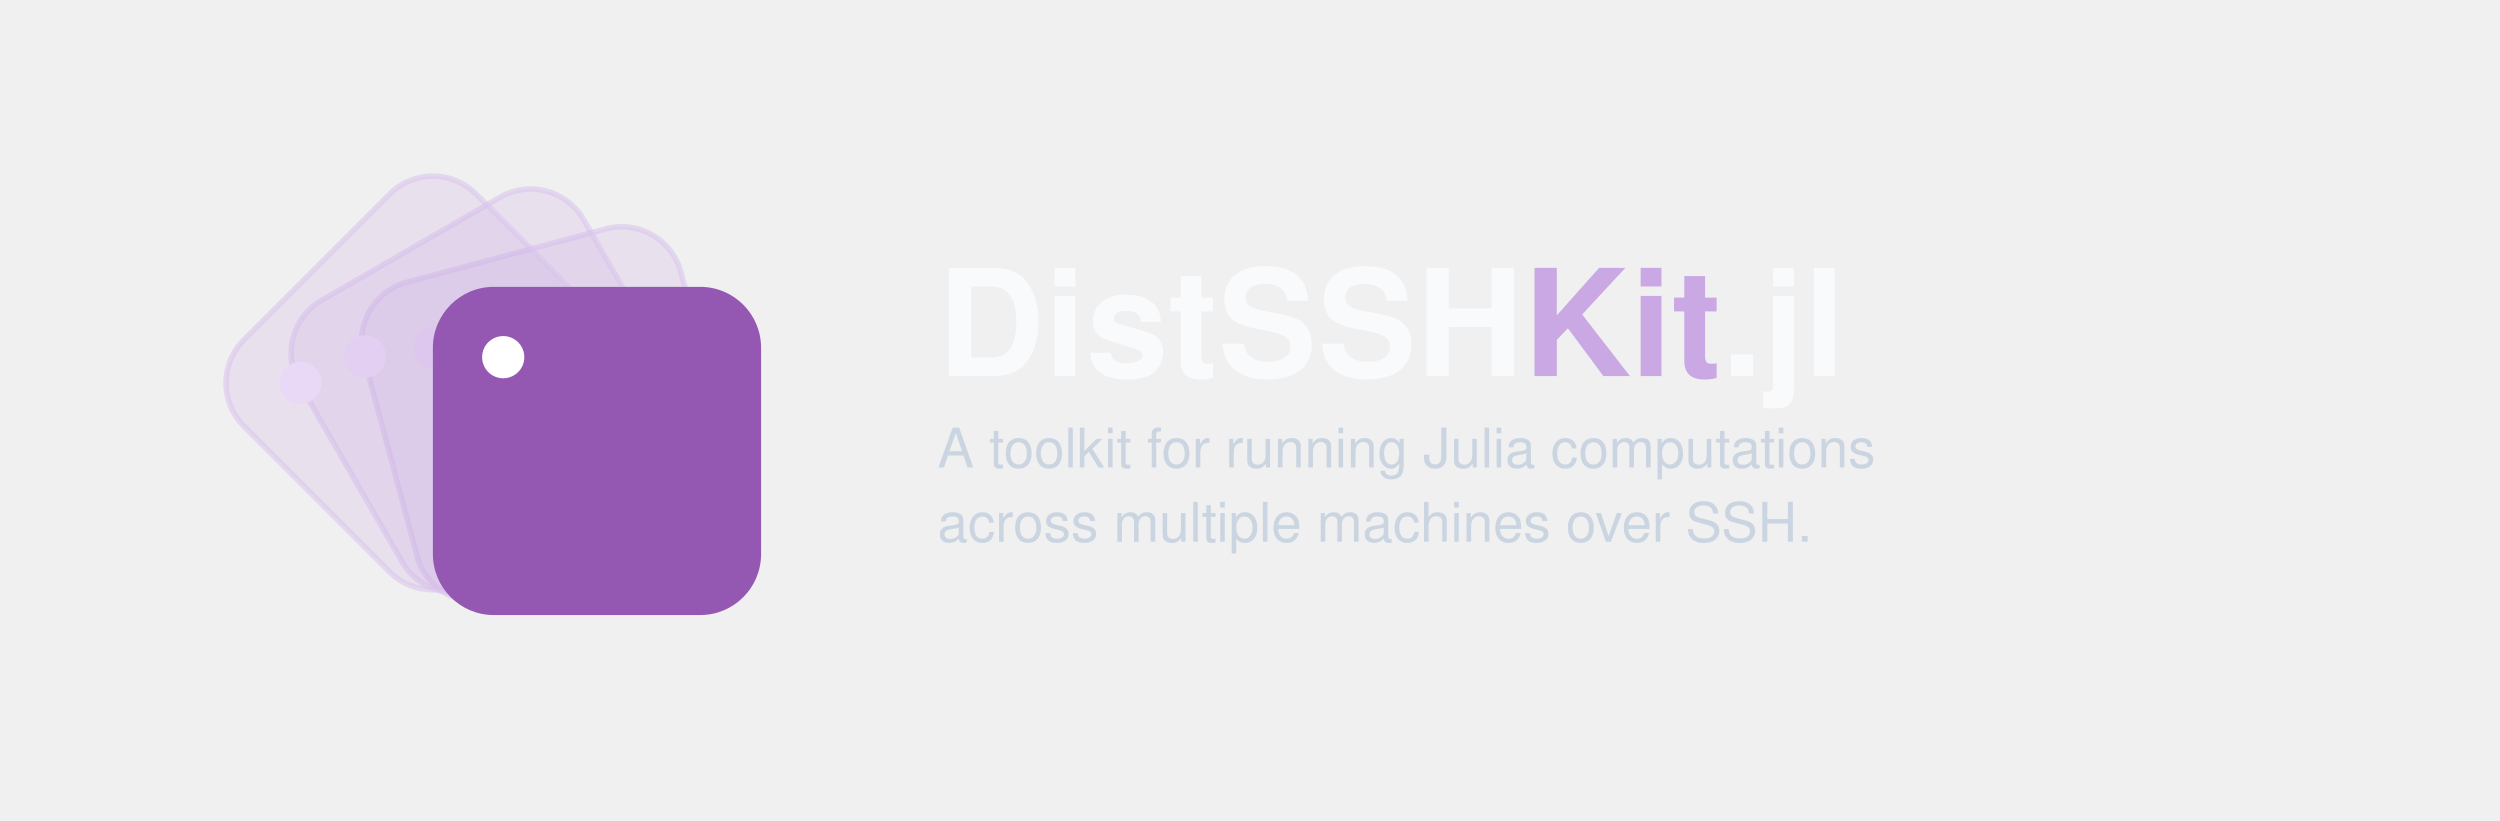
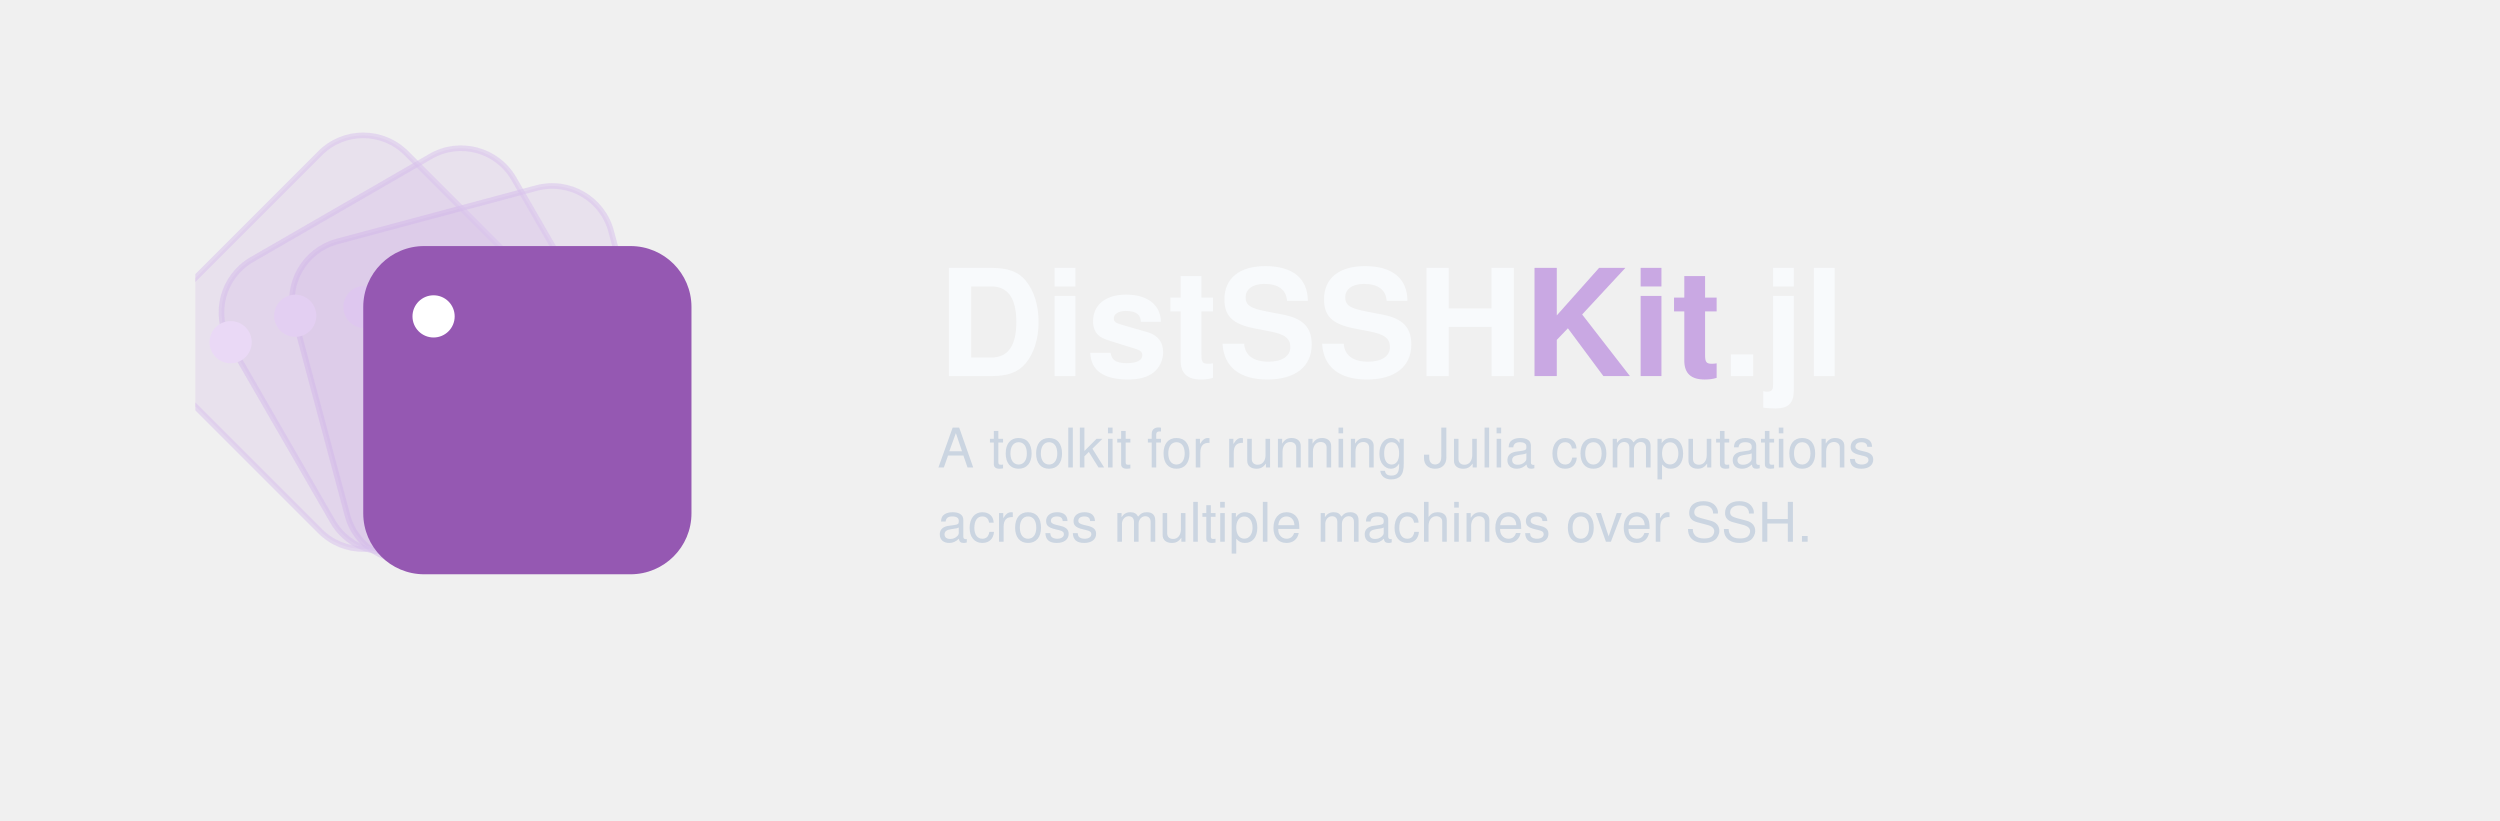
<svg xmlns="http://www.w3.org/2000/svg" width="1280" height="420" viewBox="0 0 1280 420">
  <svg x="100" y="40" width="340" height="340" viewBox="0 0 128 128">
-     <g transform="translate(45.79 40.23) scale(0.9038)">
+     <g transform="translate(32.37 32.37) scale(0.9038)">
      <g transform="rotate(-15 0 70)">
        <rect x="0" y="0" width="70" height="70" rx="13" fill="#c9a8e3" fill-opacity="0.21" stroke="#d9c2ec" stroke-opacity="0.55" stroke-width="1.2" />
        <circle cx="15" cy="15" r="4.5" fill="#ead9f6" />
      </g>
      <g transform="rotate(-30 0 70)">
        <rect x="0" y="0" width="70" height="70" rx="13" fill="#c9a8e3" fill-opacity="0.21" stroke="#d9c2ec" stroke-opacity="0.55" stroke-width="1.2" />
        <circle cx="15" cy="15" r="4.5" fill="#ead9f6" />
      </g>
      <g transform="rotate(-45 0 70)">
        <rect x="0" y="0" width="70" height="70" rx="13" fill="#c9a8e3" fill-opacity="0.21" stroke="#d9c2ec" stroke-opacity="0.55" stroke-width="1.2" />
        <circle cx="15" cy="15" r="4.5" fill="#ead9f6" />
      </g>
      <rect x="0" y="0" width="70" height="70" rx="13" fill="#9558b2" />
      <circle cx="15" cy="15" r="4.5" fill="#ffffff" />
    </g>
  </svg>
  <text x="480" y="166" dominant-baseline="middle" fill="#f8fafc" font-family="'Helvetica Neue', Helvetica, Arial, sans-serif" font-size="76" font-weight="800">DistSSH<tspan fill="#c9a8e3">Kit</tspan>.jl</text>
  <text x="480" y="230" dominant-baseline="middle" fill="#cbd5e1" font-family="'Helvetica Neue', Helvetica, Arial, sans-serif" font-size="28" font-weight="500">A toolkit for running Julia computations</text>
  <text x="480" y="268" dominant-baseline="middle" fill="#cbd5e1" font-family="'Helvetica Neue', Helvetica, Arial, sans-serif" font-size="28" font-weight="500">across multiple machines over SSH.</text>
</svg>
